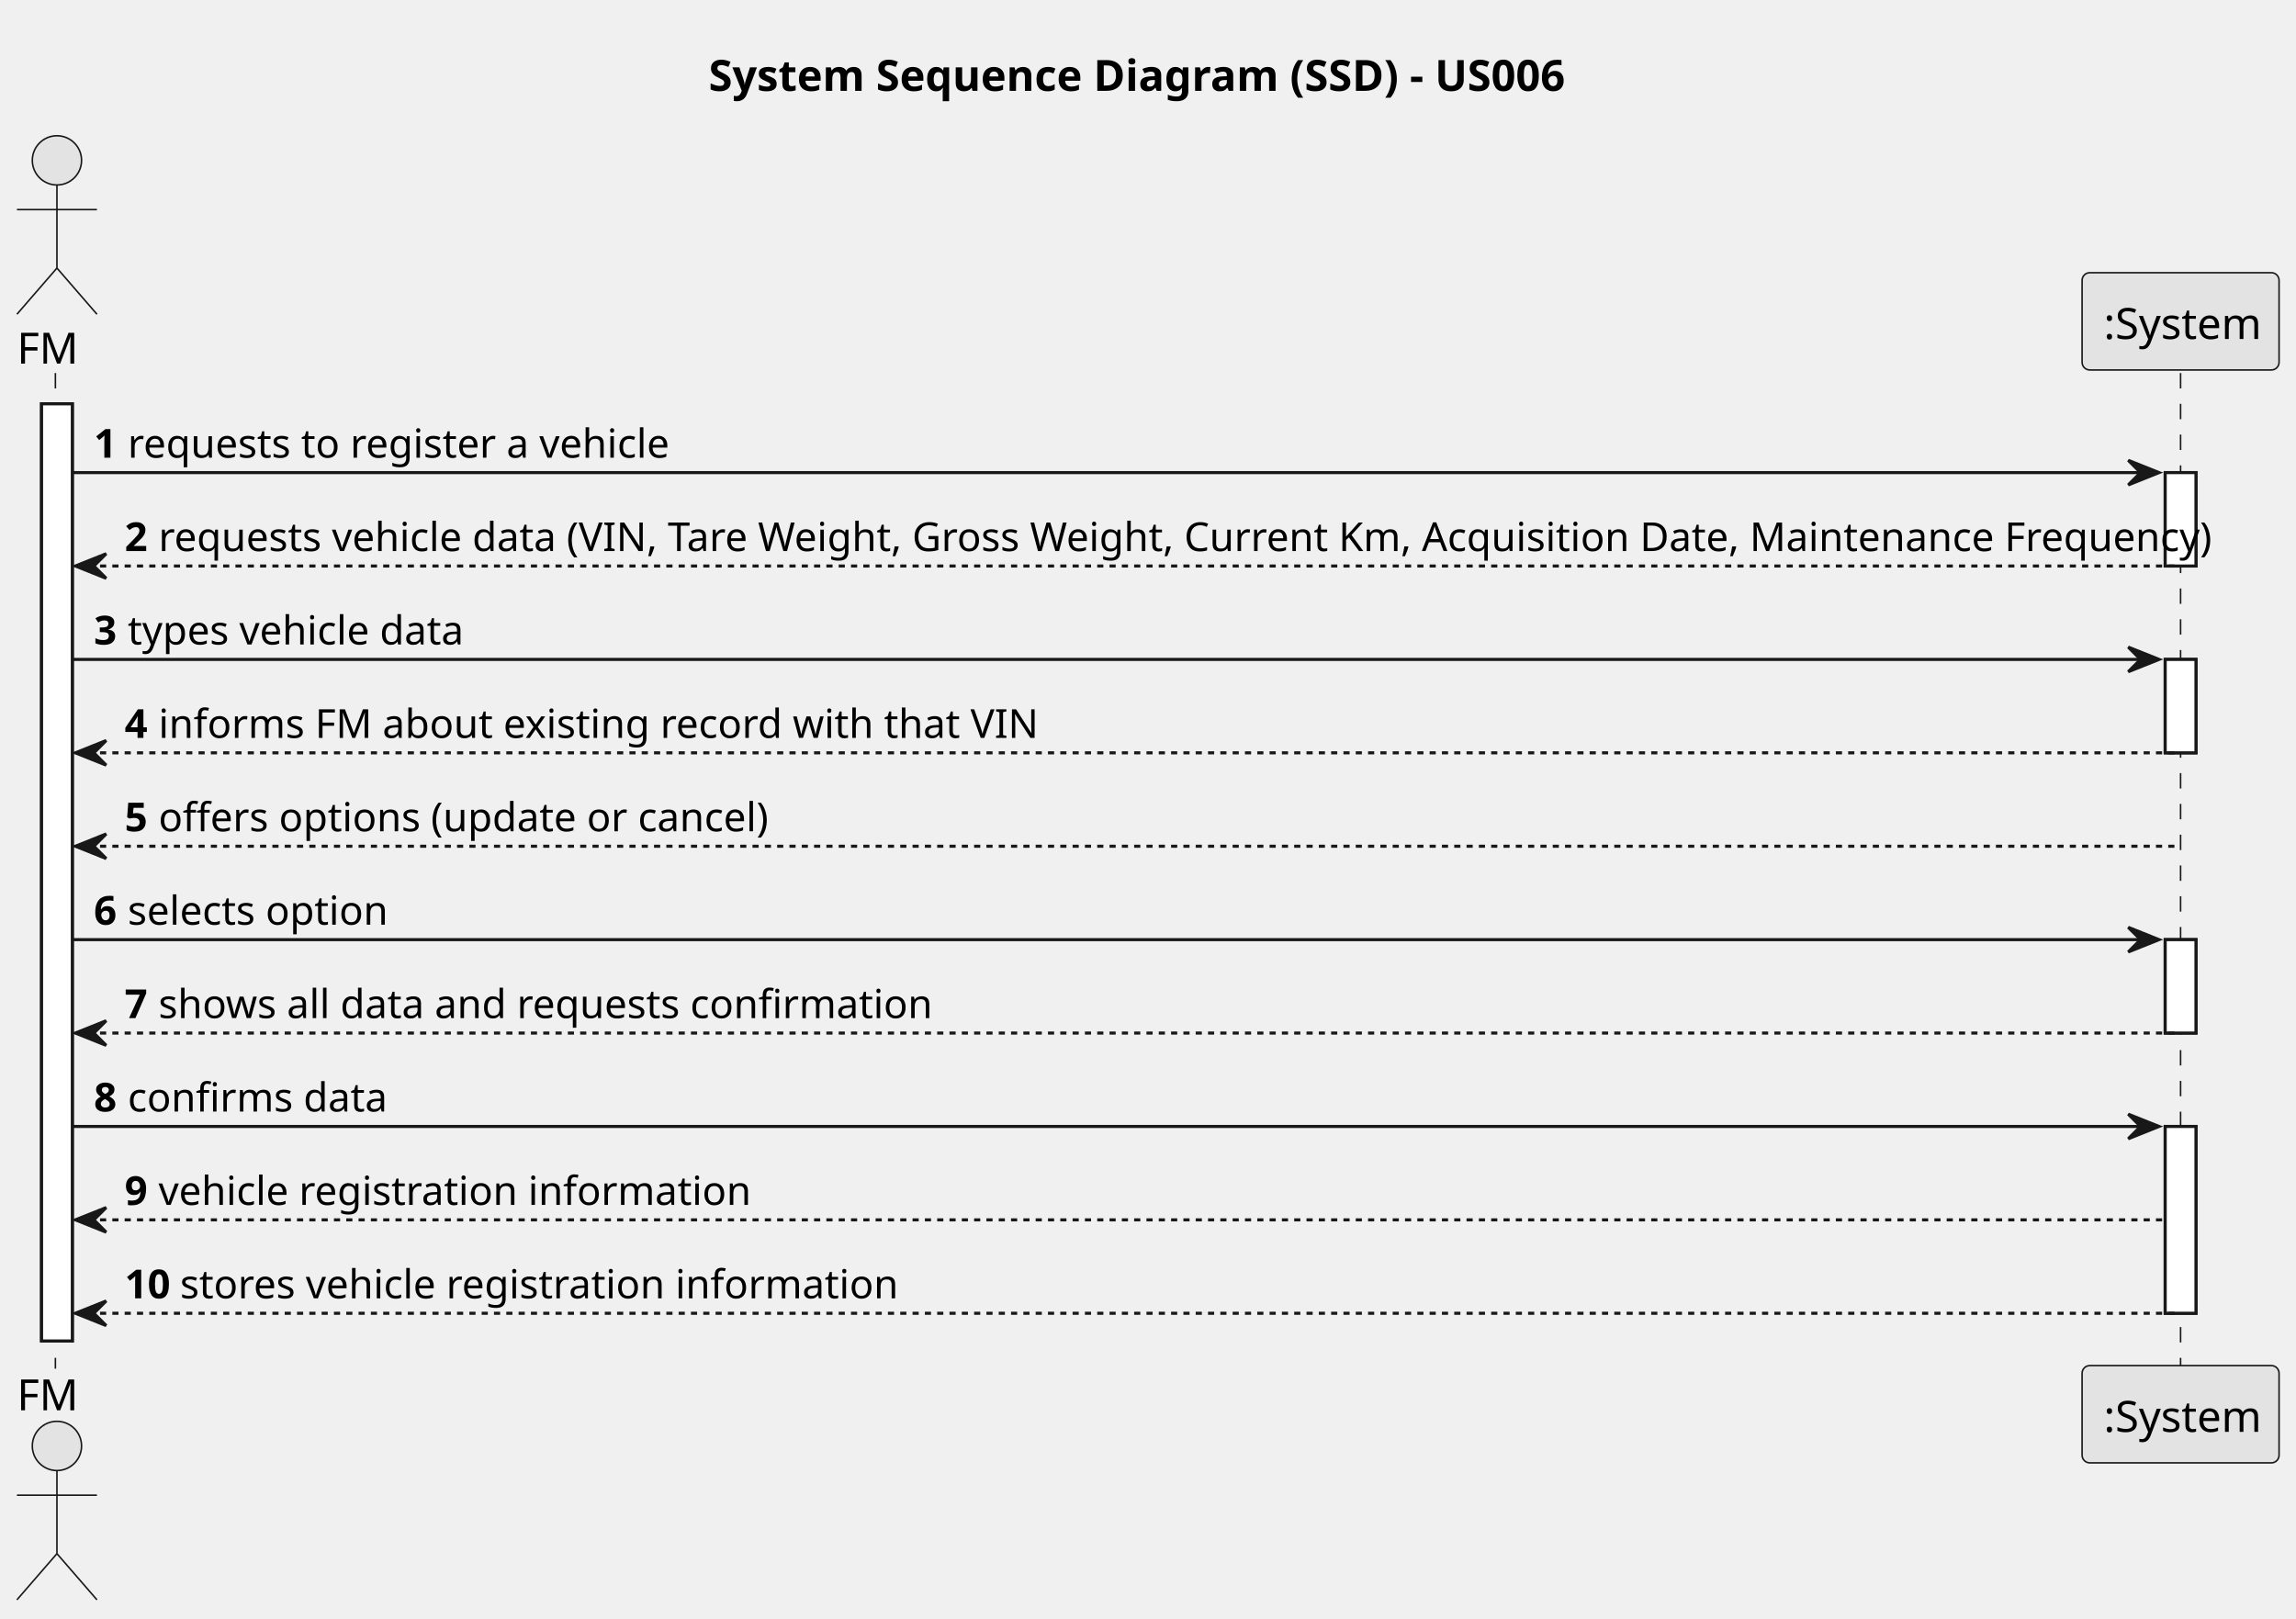
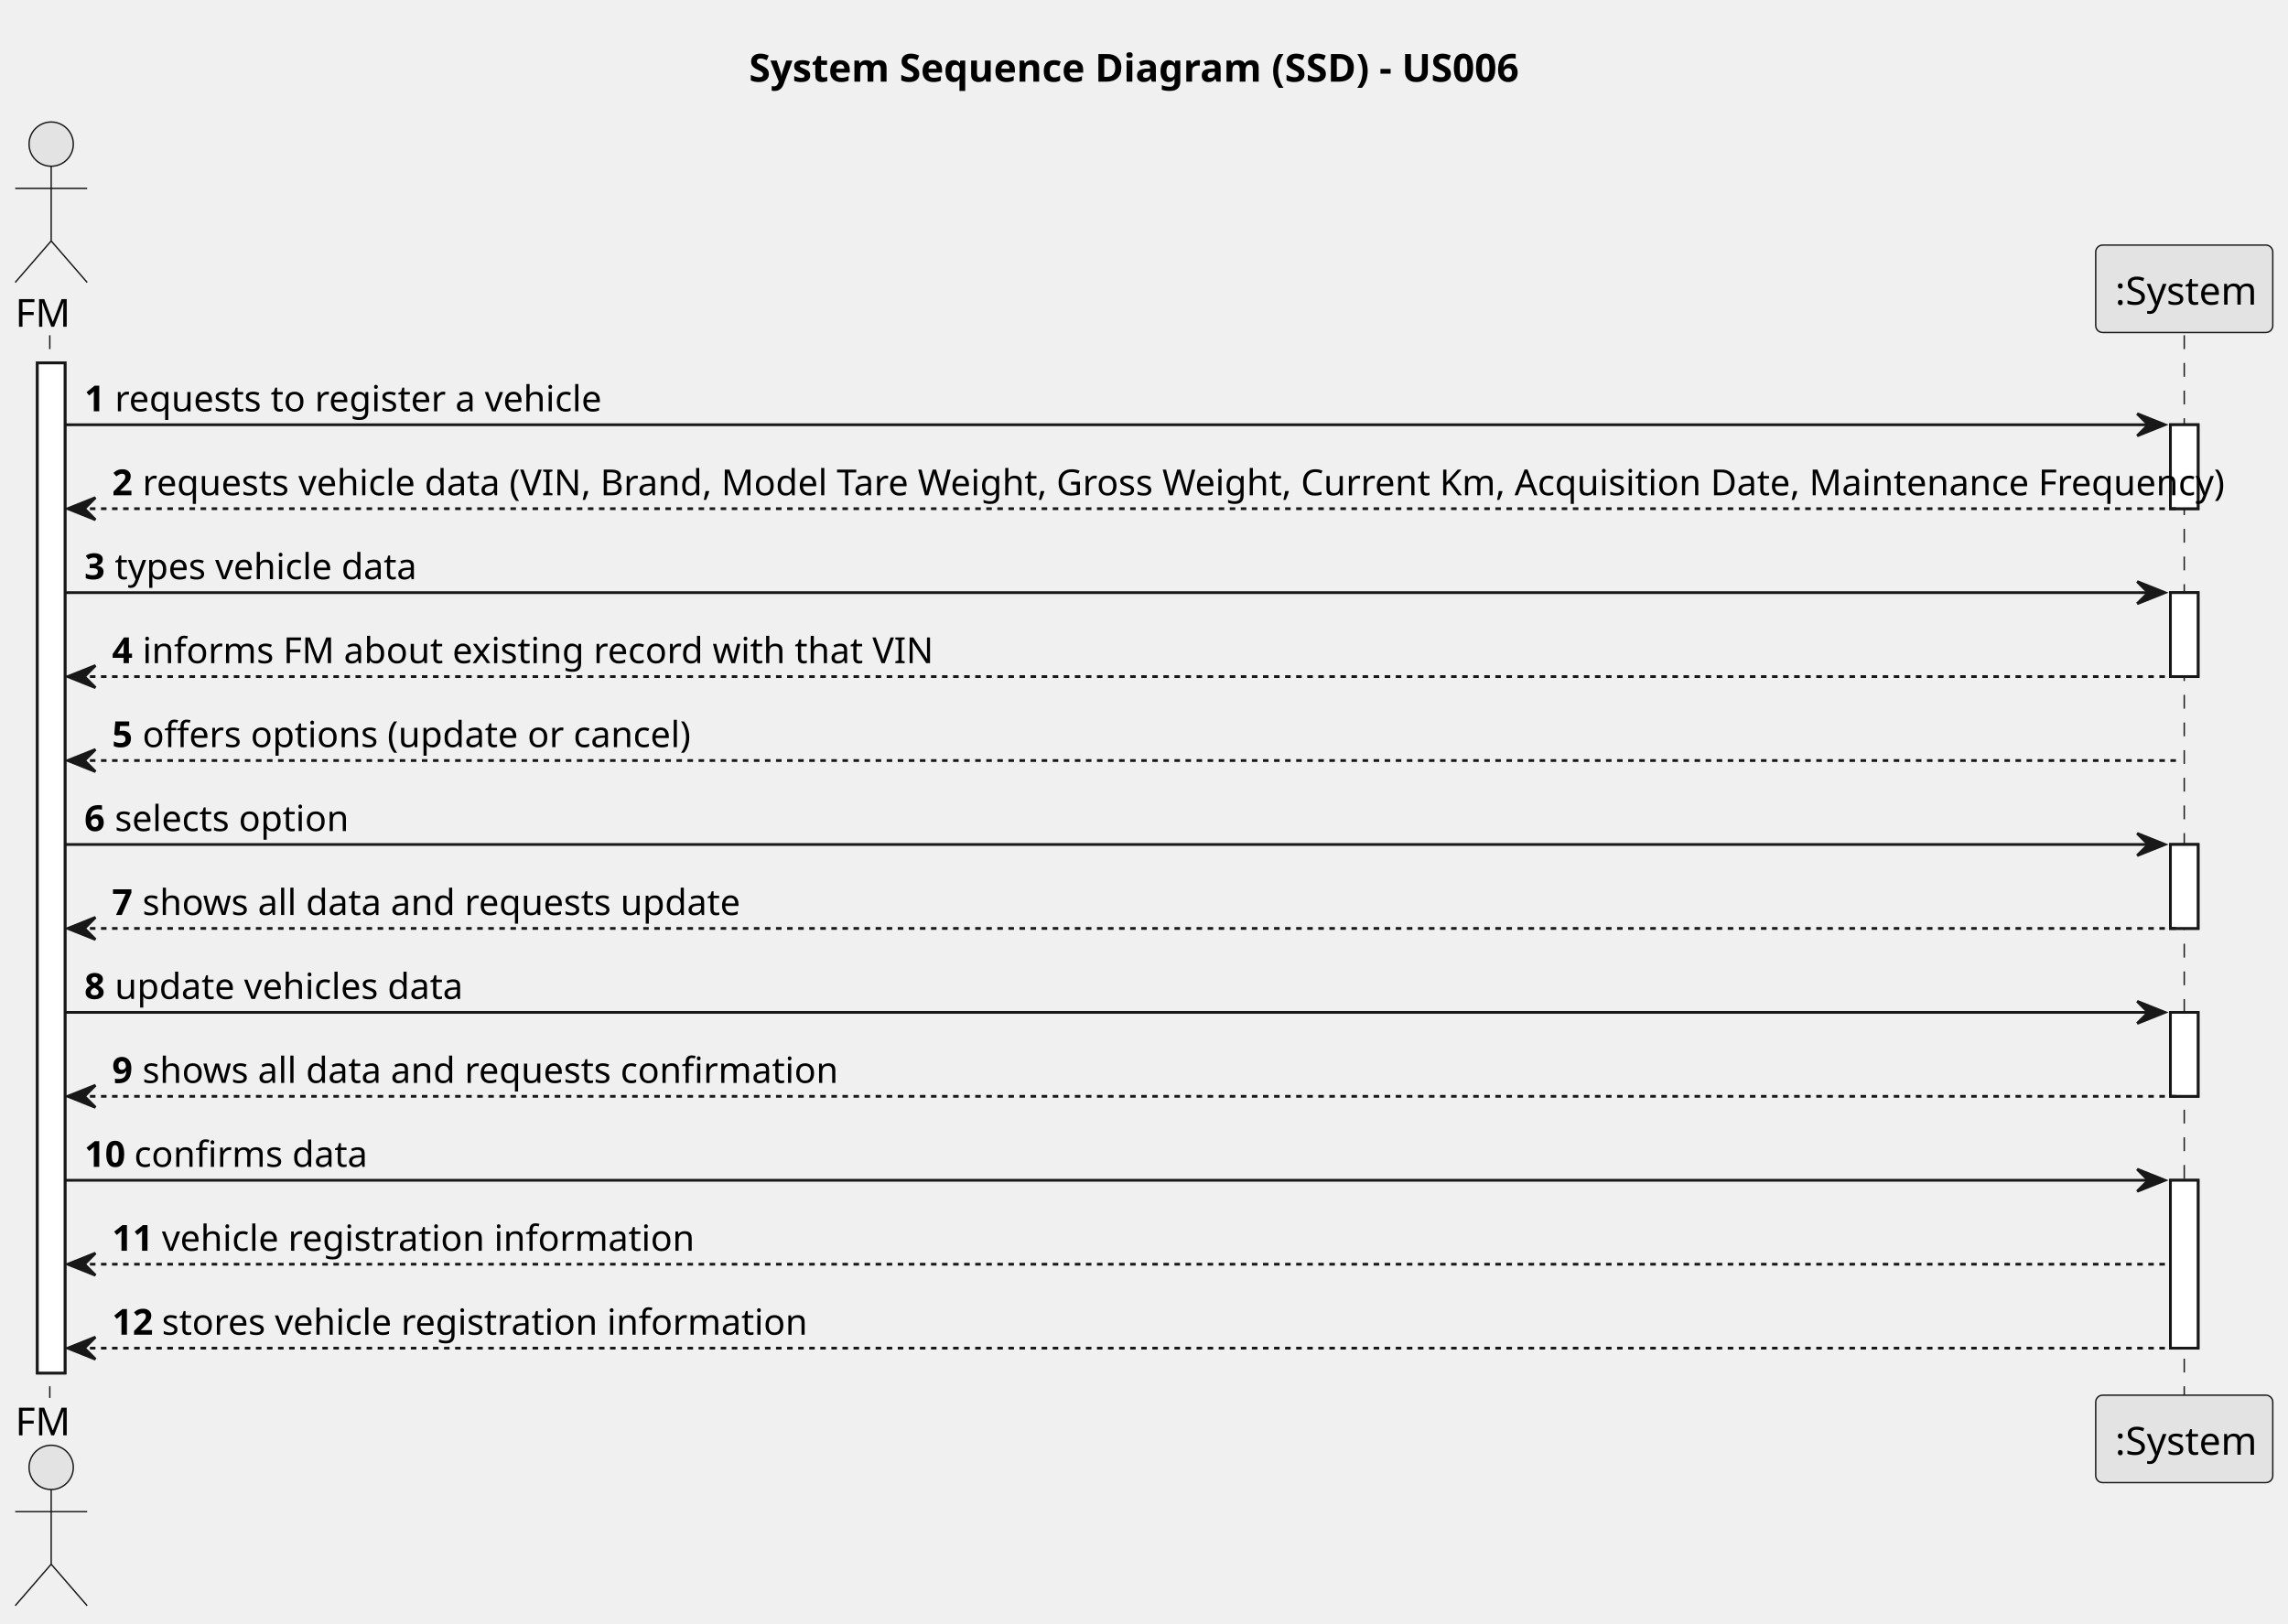
- <svg xmlns="http://www.w3.org/2000/svg" contentStyleType="text/css" height="526px" preserveAspectRatio="none" style="width:746px;height:526px;background:#FFFFFF;" version="1.1" viewBox="0 0 746 526" width="746px" zoomAndPan="magnify">
+ <svg xmlns="http://www.w3.org/2000/svg" contentStyleType="text/css" height="587px" preserveAspectRatio="none" style="width:827px;height:587px;background:#FFFFFF;" version="1.1" viewBox="0 0 827 587" width="827px" zoomAndPan="magnify">
  <defs />
  <g>
-     <text fill="#000000" font-family="sans-serif" font-size="14" font-weight="bold" lengthAdjust="spacing" textLength="284" x="230.25" y="29.533">System Sequence Diagram (SSD) - US006</text>
-     <rect fill="#FFFFFF" height="304.516" style="stroke:#181818;stroke-width:1.0;" width="10" x="13.5" y="131.219" />
-     <rect fill="#FFFFFF" height="30.352" style="stroke:#181818;stroke-width:1.0;" width="10" x="703.5" y="153.57" />
-     <rect fill="#FFFFFF" height="30.352" style="stroke:#181818;stroke-width:1.0;" width="10" x="703.5" y="214.273" />
-     <rect fill="#FFFFFF" height="30.352" style="stroke:#181818;stroke-width:1.0;" width="10" x="703.5" y="305.328" />
-     <rect fill="#FFFFFF" height="60.703" style="stroke:#181818;stroke-width:1.0;" width="10" x="703.5" y="366.031" />
-     <line style="stroke:#181818;stroke-width:0.5;stroke-dasharray:5.0,5.0;" x1="18" x2="18" y1="121.219" y2="444.734" />
-     <line style="stroke:#181818;stroke-width:0.5;stroke-dasharray:5.0,5.0;" x1="708.5" x2="708.5" y1="121.219" y2="444.734" />
+     <text fill="#000000" font-family="sans-serif" font-size="14" font-weight="bold" lengthAdjust="spacing" textLength="284" x="270.75" y="29.533">System Sequence Diagram (SSD) - US006</text>
+     <rect fill="#FFFFFF" height="365.219" style="stroke:#181818;stroke-width:1.0;" width="10" x="13.5" y="131.219" />
+     <rect fill="#FFFFFF" height="30.352" style="stroke:#181818;stroke-width:1.0;" width="10" x="784.5" y="153.57" />
+     <rect fill="#FFFFFF" height="30.352" style="stroke:#181818;stroke-width:1.0;" width="10" x="784.5" y="214.273" />
+     <rect fill="#FFFFFF" height="30.352" style="stroke:#181818;stroke-width:1.0;" width="10" x="784.5" y="305.328" />
+     <rect fill="#FFFFFF" height="30.352" style="stroke:#181818;stroke-width:1.0;" width="10" x="784.5" y="366.031" />
+     <rect fill="#FFFFFF" height="60.703" style="stroke:#181818;stroke-width:1.0;" width="10" x="784.5" y="426.734" />
+     <line style="stroke:#181818;stroke-width:0.5;stroke-dasharray:5.0,5.0;" x1="18" x2="18" y1="121.219" y2="505.438" />
+     <line style="stroke:#181818;stroke-width:0.5;stroke-dasharray:5.0,5.0;" x1="789.5" x2="789.5" y1="121.219" y2="505.438" />
    <text fill="#000000" font-family="sans-serif" font-size="14" lengthAdjust="spacing" textLength="20" x="5.5" y="118.143">FM</text>
    <ellipse cx="18.5" cy="52.109" fill="#E3E3E3" rx="8" ry="8" style="stroke:#181818;stroke-width:0.5;" />
    <path d="M18.5,60.109 L18.5,87.109 M5.5,68.109 L31.5,68.109 M18.5,87.109 L5.5,102.109 M18.5,87.109 L31.5,102.109 " fill="none" style="stroke:#181818;stroke-width:0.5;" />
-     <text fill="#000000" font-family="sans-serif" font-size="14" lengthAdjust="spacing" textLength="20" x="5.5" y="458.268">FM</text>
-     <ellipse cx="18.5" cy="469.844" fill="#E3E3E3" rx="8" ry="8" style="stroke:#181818;stroke-width:0.5;" />
-     <path d="M18.5,477.844 L18.5,504.844 M5.5,485.844 L31.5,485.844 M18.5,504.844 L5.5,519.844 M18.5,504.844 L31.5,519.844 " fill="none" style="stroke:#181818;stroke-width:0.5;" />
-     <rect fill="#E3E3E3" height="31.609" rx="2.5" ry="2.5" style="stroke:#181818;stroke-width:0.5;" width="64" x="676.5" y="88.609" />
-     <text fill="#000000" font-family="sans-serif" font-size="14" lengthAdjust="spacing" textLength="50" x="683.5" y="110.143">:System</text>
-     <rect fill="#E3E3E3" height="31.609" rx="2.5" ry="2.5" style="stroke:#181818;stroke-width:0.5;" width="64" x="676.5" y="443.734" />
-     <text fill="#000000" font-family="sans-serif" font-size="14" lengthAdjust="spacing" textLength="50" x="683.5" y="465.268">:System</text>
-     <rect fill="#FFFFFF" height="304.516" style="stroke:#181818;stroke-width:1.0;" width="10" x="13.5" y="131.219" />
-     <rect fill="#FFFFFF" height="30.352" style="stroke:#181818;stroke-width:1.0;" width="10" x="703.5" y="153.57" />
-     <rect fill="#FFFFFF" height="30.352" style="stroke:#181818;stroke-width:1.0;" width="10" x="703.5" y="214.273" />
-     <rect fill="#FFFFFF" height="30.352" style="stroke:#181818;stroke-width:1.0;" width="10" x="703.5" y="305.328" />
-     <rect fill="#FFFFFF" height="60.703" style="stroke:#181818;stroke-width:1.0;" width="10" x="703.5" y="366.031" />
-     <polygon fill="#181818" points="691.5,149.57,701.5,153.57,691.5,157.57,695.5,153.57" style="stroke:#181818;stroke-width:1.0;" />
-     <line style="stroke:#181818;stroke-width:1.0;" x1="23.5" x2="697.5" y1="153.57" y2="153.57" />
+     <text fill="#000000" font-family="sans-serif" font-size="14" lengthAdjust="spacing" textLength="20" x="5.5" y="518.971">FM</text>
+     <ellipse cx="18.5" cy="530.547" fill="#E3E3E3" rx="8" ry="8" style="stroke:#181818;stroke-width:0.5;" />
+     <path d="M18.5,538.547 L18.5,565.547 M5.5,546.547 L31.5,546.547 M18.5,565.547 L5.5,580.547 M18.5,565.547 L31.5,580.547 " fill="none" style="stroke:#181818;stroke-width:0.5;" />
+     <rect fill="#E3E3E3" height="31.609" rx="2.5" ry="2.5" style="stroke:#181818;stroke-width:0.5;" width="64" x="757.5" y="88.609" />
+     <text fill="#000000" font-family="sans-serif" font-size="14" lengthAdjust="spacing" textLength="50" x="764.5" y="110.143">:System</text>
+     <rect fill="#E3E3E3" height="31.609" rx="2.5" ry="2.5" style="stroke:#181818;stroke-width:0.5;" width="64" x="757.5" y="504.438" />
+     <text fill="#000000" font-family="sans-serif" font-size="14" lengthAdjust="spacing" textLength="50" x="764.5" y="525.971">:System</text>
+     <rect fill="#FFFFFF" height="365.219" style="stroke:#181818;stroke-width:1.0;" width="10" x="13.5" y="131.219" />
+     <rect fill="#FFFFFF" height="30.352" style="stroke:#181818;stroke-width:1.0;" width="10" x="784.5" y="153.57" />
+     <rect fill="#FFFFFF" height="30.352" style="stroke:#181818;stroke-width:1.0;" width="10" x="784.5" y="214.273" />
+     <rect fill="#FFFFFF" height="30.352" style="stroke:#181818;stroke-width:1.0;" width="10" x="784.5" y="305.328" />
+     <rect fill="#FFFFFF" height="30.352" style="stroke:#181818;stroke-width:1.0;" width="10" x="784.5" y="366.031" />
+     <rect fill="#FFFFFF" height="60.703" style="stroke:#181818;stroke-width:1.0;" width="10" x="784.5" y="426.734" />
+     <polygon fill="#181818" points="772.5,149.57,782.5,153.57,772.5,157.57,776.5,153.57" style="stroke:#181818;stroke-width:1.0;" />
+     <line style="stroke:#181818;stroke-width:1.0;" x1="23.5" x2="778.5" y1="153.57" y2="153.57" />
    <text fill="#000000" font-family="sans-serif" font-size="13" font-weight="bold" lengthAdjust="spacing" textLength="7" x="30.5" y="148.714">1</text>
    <text fill="#000000" font-family="sans-serif" font-size="13" lengthAdjust="spacing" textLength="166" x="41.5" y="148.714">requests to register a vehicle</text>
    <polygon fill="#181818" points="34.5,179.922,24.5,183.922,34.5,187.922,30.5,183.922" style="stroke:#181818;stroke-width:1.0;" />
-     <line style="stroke:#181818;stroke-width:1.0;stroke-dasharray:2.0,2.0;" x1="28.5" x2="707.5" y1="183.922" y2="183.922" />
+     <line style="stroke:#181818;stroke-width:1.0;stroke-dasharray:2.0,2.0;" x1="28.5" x2="788.5" y1="183.922" y2="183.922" />
    <text fill="#000000" font-family="sans-serif" font-size="13" font-weight="bold" lengthAdjust="spacing" textLength="7" x="40.5" y="179.065">2</text>
-     <text fill="#000000" font-family="sans-serif" font-size="13" lengthAdjust="spacing" textLength="645" x="51.5" y="179.065">requests vehicle data (VIN, Tare Weight, Gross Weight, Current Km, Acquisition Date, Maintenance Frequency)</text>
-     <polygon fill="#181818" points="691.5,210.273,701.5,214.273,691.5,218.273,695.5,214.273" style="stroke:#181818;stroke-width:1.0;" />
-     <line style="stroke:#181818;stroke-width:1.0;" x1="23.5" x2="697.5" y1="214.273" y2="214.273" />
+     <text fill="#000000" font-family="sans-serif" font-size="13" lengthAdjust="spacing" textLength="726" x="51.5" y="179.065">requests vehicle data (VIN, Brand, Model Tare Weight, Gross Weight, Current Km, Acquisition Date, Maintenance Frequency)</text>
+     <polygon fill="#181818" points="772.5,210.273,782.5,214.273,772.5,218.273,776.5,214.273" style="stroke:#181818;stroke-width:1.0;" />
+     <line style="stroke:#181818;stroke-width:1.0;" x1="23.5" x2="778.5" y1="214.273" y2="214.273" />
    <text fill="#000000" font-family="sans-serif" font-size="13" font-weight="bold" lengthAdjust="spacing" textLength="7" x="30.5" y="209.417">3</text>
    <text fill="#000000" font-family="sans-serif" font-size="13" lengthAdjust="spacing" textLength="104" x="41.5" y="209.417">types vehicle data</text>
    <polygon fill="#181818" points="34.5,240.625,24.5,244.625,34.5,248.625,30.5,244.625" style="stroke:#181818;stroke-width:1.0;" />
-     <line style="stroke:#181818;stroke-width:1.0;stroke-dasharray:2.0,2.0;" x1="28.5" x2="707.5" y1="244.625" y2="244.625" />
+     <line style="stroke:#181818;stroke-width:1.0;stroke-dasharray:2.0,2.0;" x1="28.5" x2="788.5" y1="244.625" y2="244.625" />
    <text fill="#000000" font-family="sans-serif" font-size="13" font-weight="bold" lengthAdjust="spacing" textLength="7" x="40.5" y="239.769">4</text>
    <text fill="#000000" font-family="sans-serif" font-size="13" lengthAdjust="spacing" textLength="268" x="51.5" y="239.769">informs FM about existing record with that VIN</text>
    <polygon fill="#181818" points="34.5,270.977,24.5,274.977,34.5,278.977,30.5,274.977" style="stroke:#181818;stroke-width:1.0;" />
-     <line style="stroke:#181818;stroke-width:1.0;stroke-dasharray:2.0,2.0;" x1="28.5" x2="707.5" y1="274.977" y2="274.977" />
+     <line style="stroke:#181818;stroke-width:1.0;stroke-dasharray:2.0,2.0;" x1="28.5" x2="788.5" y1="274.977" y2="274.977" />
    <text fill="#000000" font-family="sans-serif" font-size="13" font-weight="bold" lengthAdjust="spacing" textLength="7" x="40.5" y="270.12">5</text>
    <text fill="#000000" font-family="sans-serif" font-size="13" lengthAdjust="spacing" textLength="185" x="51.5" y="270.12">offers options (update or cancel)</text>
-     <polygon fill="#181818" points="691.5,301.328,701.5,305.328,691.5,309.328,695.5,305.328" style="stroke:#181818;stroke-width:1.0;" />
-     <line style="stroke:#181818;stroke-width:1.0;" x1="23.5" x2="697.5" y1="305.328" y2="305.328" />
+     <polygon fill="#181818" points="772.5,301.328,782.5,305.328,772.5,309.328,776.5,305.328" style="stroke:#181818;stroke-width:1.0;" />
+     <line style="stroke:#181818;stroke-width:1.0;" x1="23.5" x2="778.5" y1="305.328" y2="305.328" />
    <text fill="#000000" font-family="sans-serif" font-size="13" font-weight="bold" lengthAdjust="spacing" textLength="7" x="30.5" y="300.472">6</text>
    <text fill="#000000" font-family="sans-serif" font-size="13" lengthAdjust="spacing" textLength="81" x="41.5" y="300.472">selects option</text>
    <polygon fill="#181818" points="34.5,331.68,24.5,335.68,34.5,339.68,30.5,335.68" style="stroke:#181818;stroke-width:1.0;" />
-     <line style="stroke:#181818;stroke-width:1.0;stroke-dasharray:2.0,2.0;" x1="28.5" x2="707.5" y1="335.68" y2="335.68" />
+     <line style="stroke:#181818;stroke-width:1.0;stroke-dasharray:2.0,2.0;" x1="28.5" x2="788.5" y1="335.68" y2="335.68" />
    <text fill="#000000" font-family="sans-serif" font-size="13" font-weight="bold" lengthAdjust="spacing" textLength="7" x="40.5" y="330.823">7</text>
-     <text fill="#000000" font-family="sans-serif" font-size="13" lengthAdjust="spacing" textLength="236" x="51.5" y="330.823">shows all data and requests confirmation</text>
-     <polygon fill="#181818" points="691.5,362.031,701.5,366.031,691.5,370.031,695.5,366.031" style="stroke:#181818;stroke-width:1.0;" />
-     <line style="stroke:#181818;stroke-width:1.0;" x1="23.5" x2="697.5" y1="366.031" y2="366.031" />
+     <text fill="#000000" font-family="sans-serif" font-size="13" lengthAdjust="spacing" textLength="205" x="51.5" y="330.823">shows all data and requests update</text>
+     <polygon fill="#181818" points="772.5,362.031,782.5,366.031,772.5,370.031,776.5,366.031" style="stroke:#181818;stroke-width:1.0;" />
+     <line style="stroke:#181818;stroke-width:1.0;" x1="23.5" x2="778.5" y1="366.031" y2="366.031" />
    <text fill="#000000" font-family="sans-serif" font-size="13" font-weight="bold" lengthAdjust="spacing" textLength="7" x="30.5" y="361.175">8</text>
-     <text fill="#000000" font-family="sans-serif" font-size="13" lengthAdjust="spacing" textLength="78" x="41.5" y="361.175">confirms data</text>
+     <text fill="#000000" font-family="sans-serif" font-size="13" lengthAdjust="spacing" textLength="118" x="41.5" y="361.175">update vehicles data</text>
    <polygon fill="#181818" points="34.5,392.383,24.5,396.383,34.5,400.383,30.5,396.383" style="stroke:#181818;stroke-width:1.0;" />
-     <line style="stroke:#181818;stroke-width:1.0;stroke-dasharray:2.0,2.0;" x1="28.5" x2="702.5" y1="396.383" y2="396.383" />
+     <line style="stroke:#181818;stroke-width:1.0;stroke-dasharray:2.0,2.0;" x1="28.5" x2="788.5" y1="396.383" y2="396.383" />
    <text fill="#000000" font-family="sans-serif" font-size="13" font-weight="bold" lengthAdjust="spacing" textLength="7" x="40.5" y="391.526">9</text>
-     <text fill="#000000" font-family="sans-serif" font-size="13" lengthAdjust="spacing" textLength="174" x="51.5" y="391.526">vehicle registration information</text>
-     <polygon fill="#181818" points="34.5,422.734,24.5,426.734,34.5,430.734,30.5,426.734" style="stroke:#181818;stroke-width:1.0;" />
-     <line style="stroke:#181818;stroke-width:1.0;stroke-dasharray:2.0,2.0;" x1="28.5" x2="707.5" y1="426.734" y2="426.734" />
-     <text fill="#000000" font-family="sans-serif" font-size="13" font-weight="bold" lengthAdjust="spacing" textLength="14" x="40.5" y="421.878">10</text>
-     <text fill="#000000" font-family="sans-serif" font-size="13" lengthAdjust="spacing" textLength="214" x="58.5" y="421.878">stores vehicle registration information</text>
+     <text fill="#000000" font-family="sans-serif" font-size="13" lengthAdjust="spacing" textLength="236" x="51.5" y="391.526">shows all data and requests confirmation</text>
+     <polygon fill="#181818" points="772.5,422.734,782.5,426.734,772.5,430.734,776.5,426.734" style="stroke:#181818;stroke-width:1.0;" />
+     <line style="stroke:#181818;stroke-width:1.0;" x1="23.5" x2="778.5" y1="426.734" y2="426.734" />
+     <text fill="#000000" font-family="sans-serif" font-size="13" font-weight="bold" lengthAdjust="spacing" textLength="14" x="30.5" y="421.878">10</text>
+     <text fill="#000000" font-family="sans-serif" font-size="13" lengthAdjust="spacing" textLength="78" x="48.5" y="421.878">confirms data</text>
+     <polygon fill="#181818" points="34.5,453.086,24.5,457.086,34.5,461.086,30.5,457.086" style="stroke:#181818;stroke-width:1.0;" />
+     <line style="stroke:#181818;stroke-width:1.0;stroke-dasharray:2.0,2.0;" x1="28.5" x2="783.5" y1="457.086" y2="457.086" />
+     <text fill="#000000" font-family="sans-serif" font-size="13" font-weight="bold" lengthAdjust="spacing" textLength="14" x="40.5" y="452.229">11</text>
+     <text fill="#000000" font-family="sans-serif" font-size="13" lengthAdjust="spacing" textLength="174" x="58.5" y="452.229">vehicle registration information</text>
+     <polygon fill="#181818" points="34.5,483.438,24.5,487.438,34.5,491.438,30.5,487.438" style="stroke:#181818;stroke-width:1.0;" />
+     <line style="stroke:#181818;stroke-width:1.0;stroke-dasharray:2.0,2.0;" x1="28.5" x2="788.5" y1="487.438" y2="487.438" />
+     <text fill="#000000" font-family="sans-serif" font-size="13" font-weight="bold" lengthAdjust="spacing" textLength="14" x="40.5" y="482.581">12</text>
+     <text fill="#000000" font-family="sans-serif" font-size="13" lengthAdjust="spacing" textLength="214" x="58.5" y="482.581">stores vehicle registration information</text>
  </g>
</svg>
